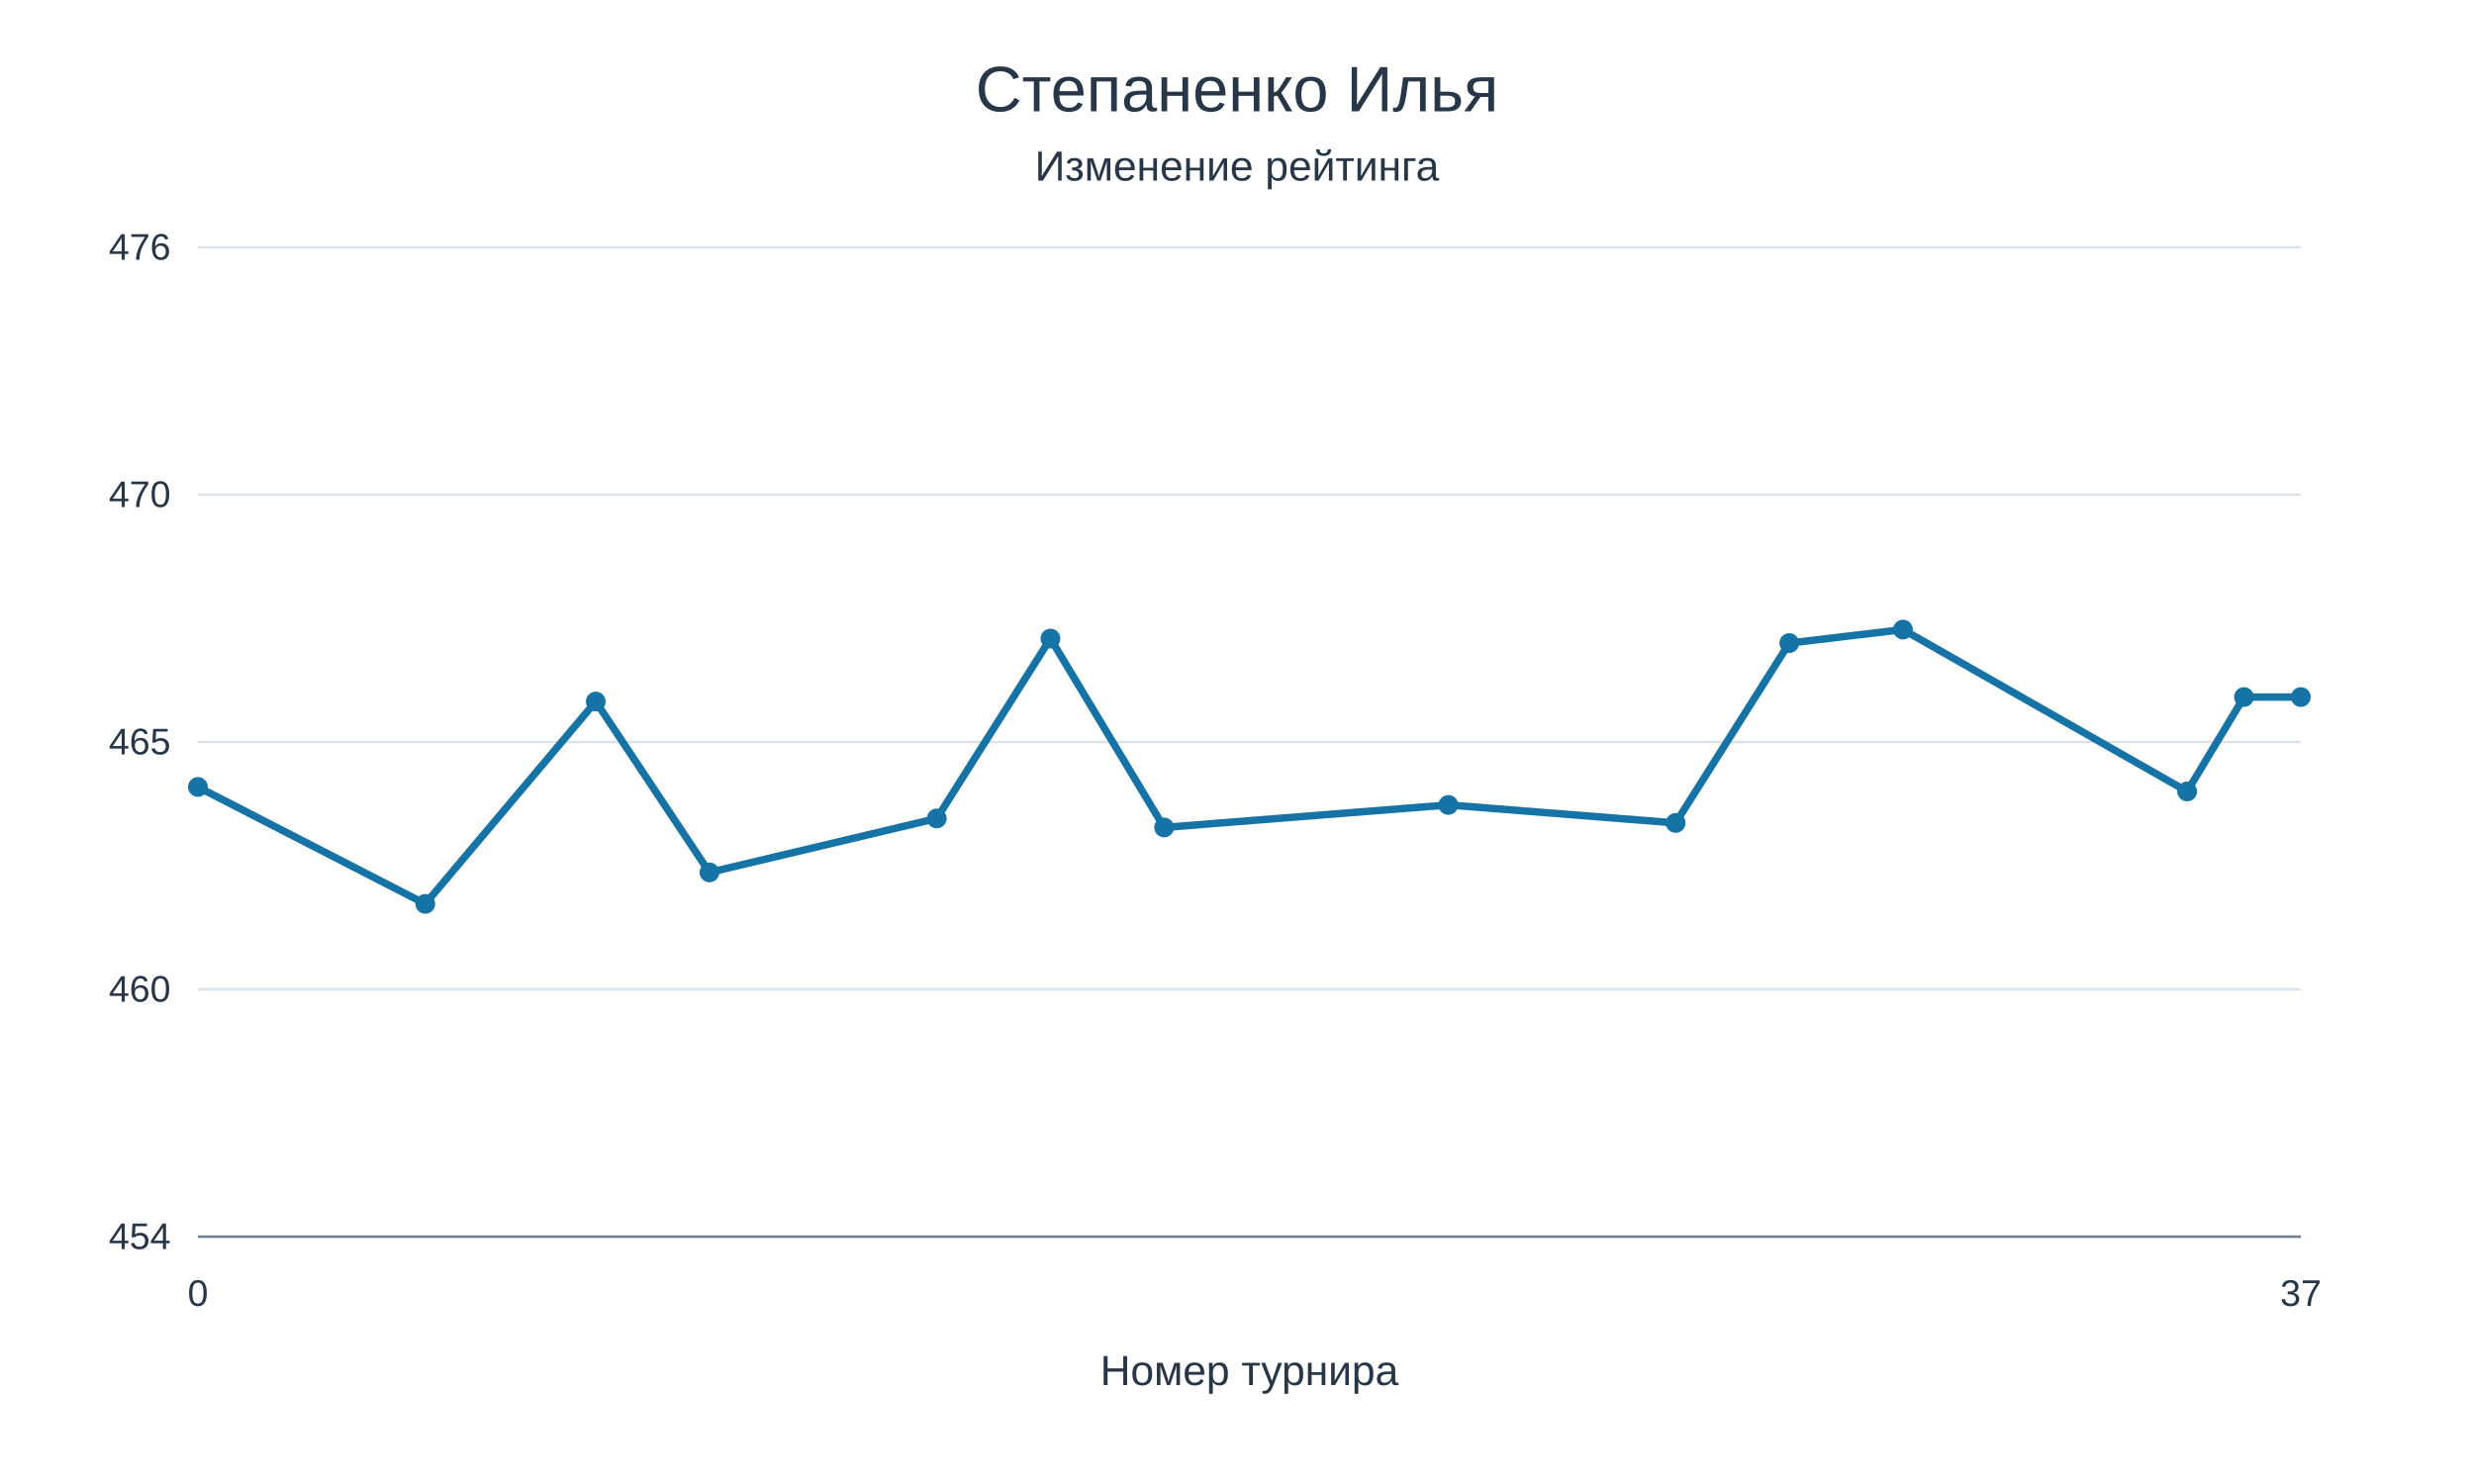
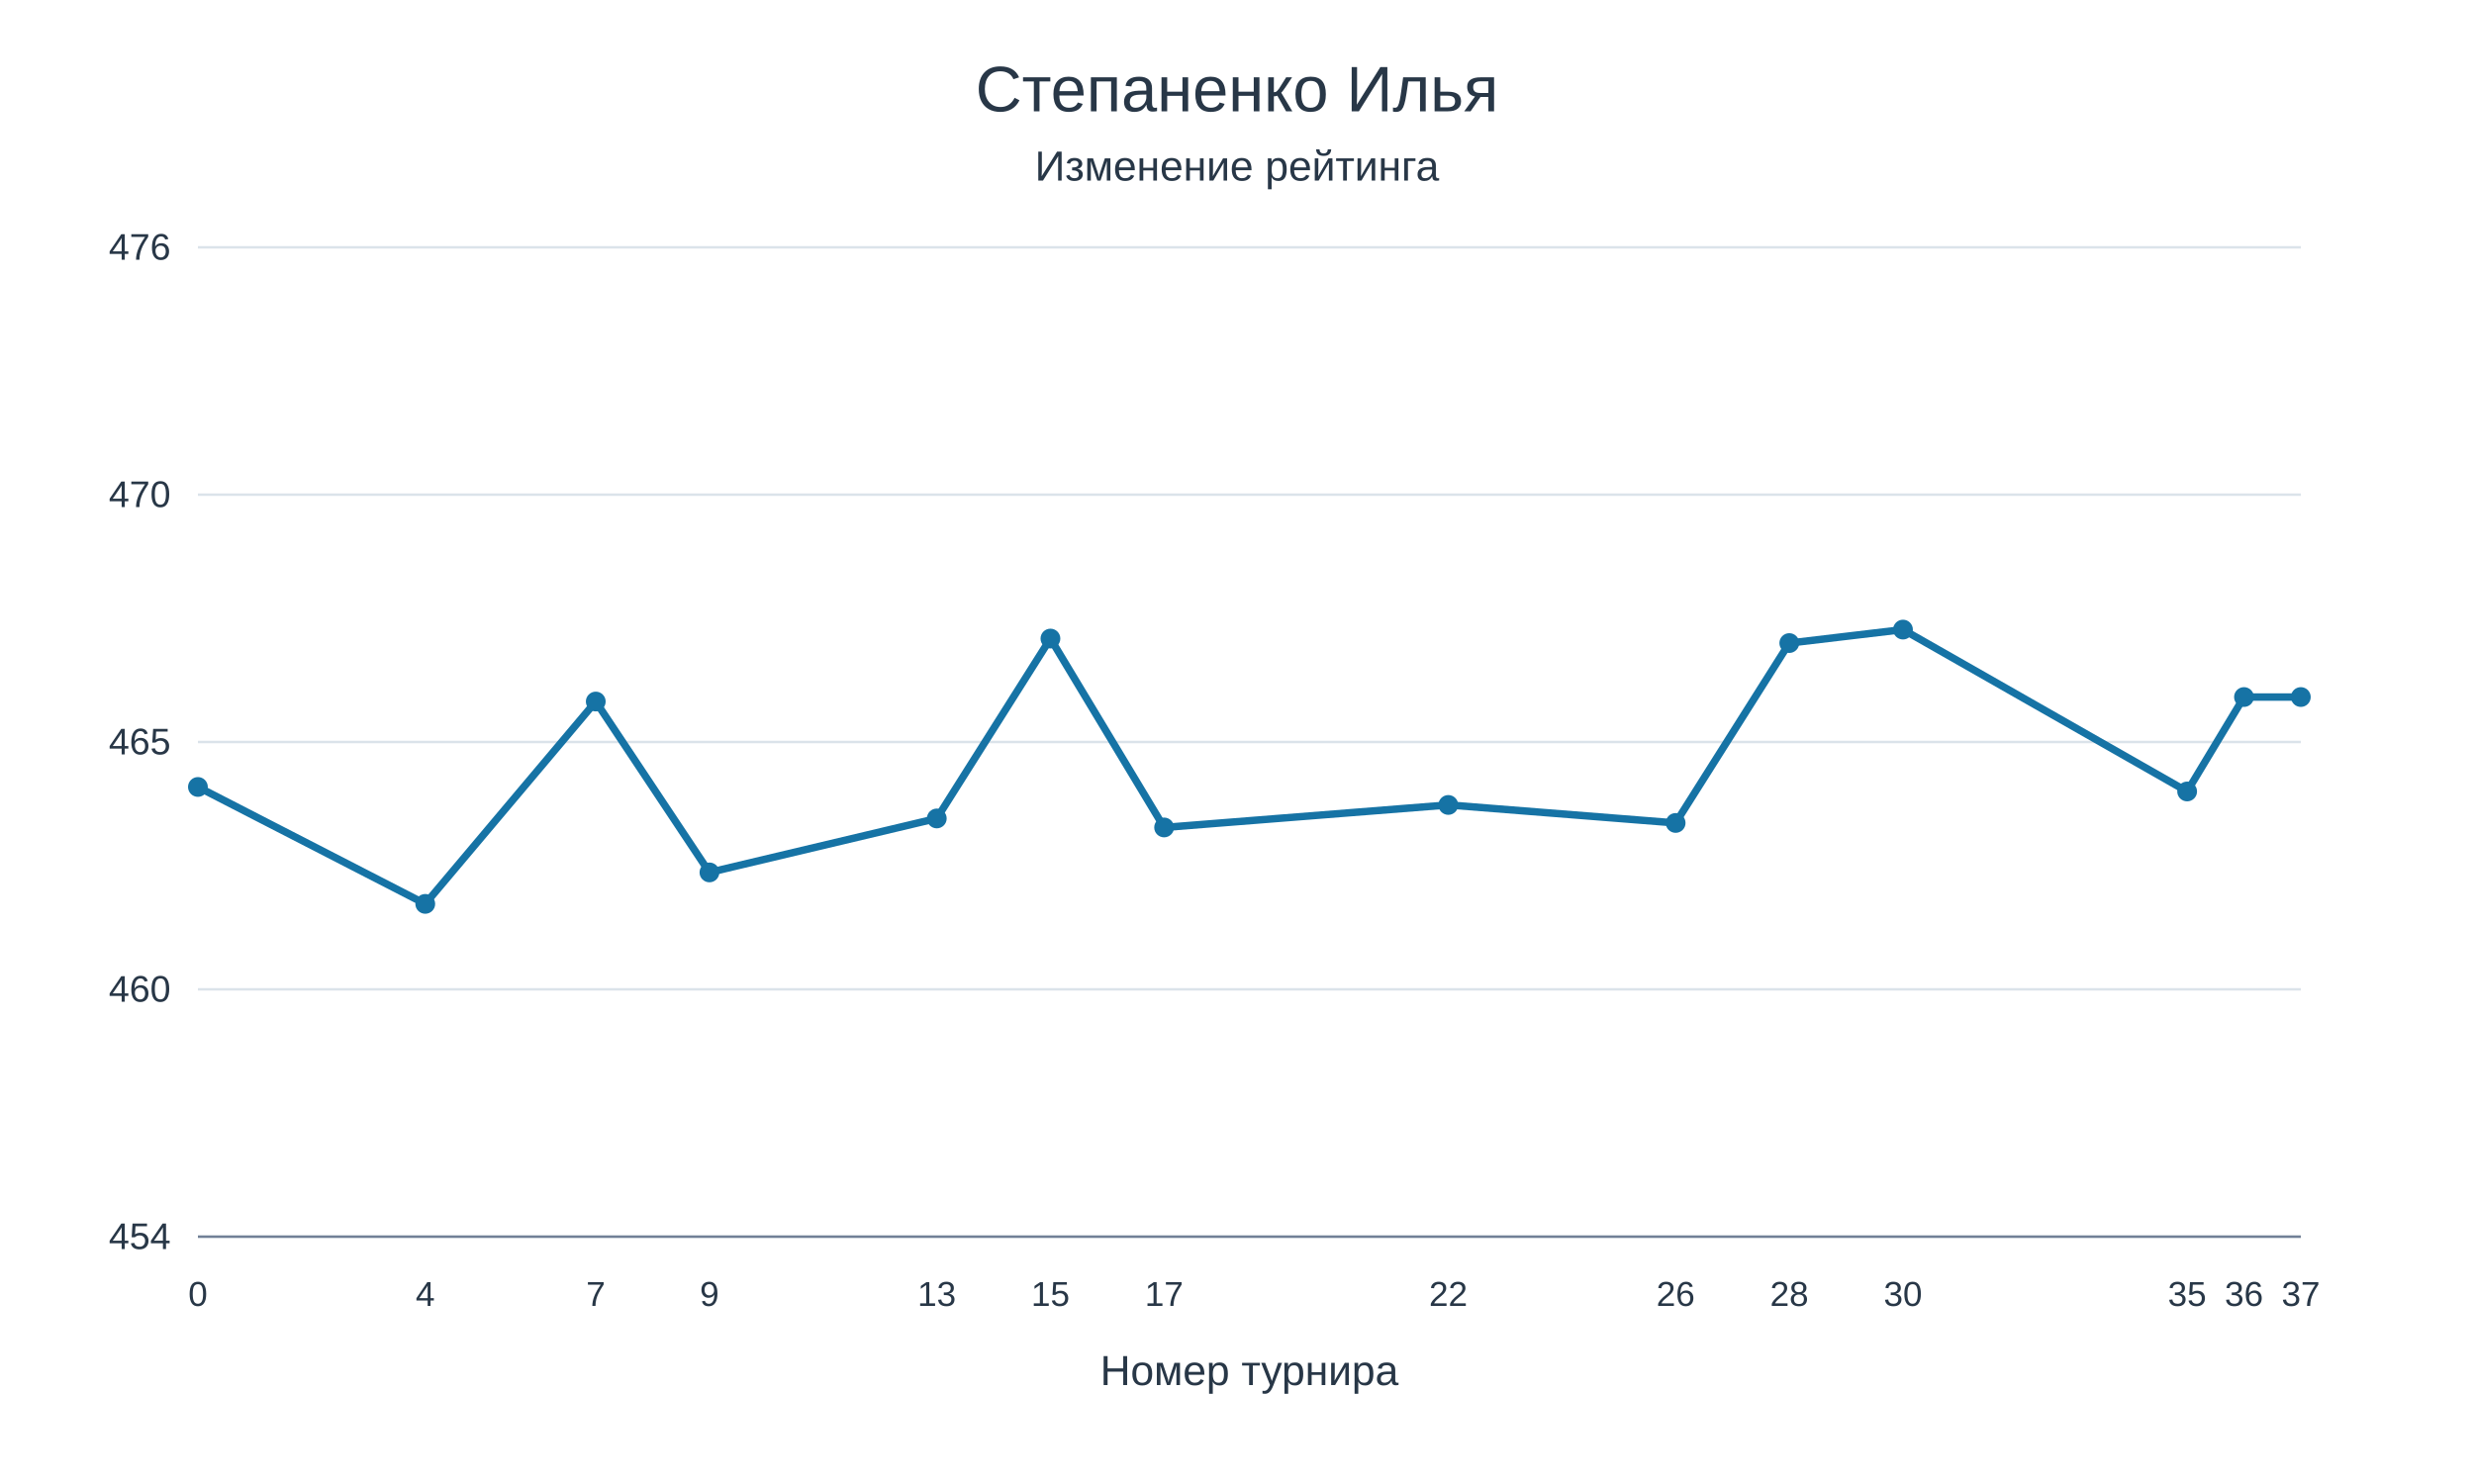
<svg xmlns="http://www.w3.org/2000/svg" viewBox="0 0 1000 600" role="img" aria-label="Рейтинг: Степаненко Илья">
  <rect width="1000" height="600" fill="white" />
  <g font-family="Arial, sans-serif" fill="#283747">
    <text x="500" y="45" text-anchor="middle" font-size="26">Степаненко Илья</text>
    <text x="500" y="73" text-anchor="middle" font-size="17">Изменение рейтинга</text>
    <line x1="80" y1="500.00" x2="930" y2="500.00" stroke="#dbe3ea" />
    <text x="69" y="505.00" text-anchor="end" font-size="15">454</text>
    <line x1="80" y1="400.00" x2="930" y2="400.00" stroke="#dbe3ea" />
    <text x="69" y="405.00" text-anchor="end" font-size="15">460</text>
    <line x1="80" y1="300.00" x2="930" y2="300.00" stroke="#dbe3ea" />
    <text x="69" y="305.00" text-anchor="end" font-size="15">465</text>
    <line x1="80" y1="200.00" x2="930" y2="200.00" stroke="#dbe3ea" />
    <text x="69" y="205.00" text-anchor="end" font-size="15">470</text>
    <line x1="80" y1="100.00" x2="930" y2="100.00" stroke="#dbe3ea" />
    <text x="69" y="105.00" text-anchor="end" font-size="15">476</text>
    <line x1="80" y1="500" x2="930" y2="500" stroke="#718096" />
    <polyline points="80.00,318.18 171.89,365.45 240.81,283.64 286.76,352.73 378.65,330.91 424.59,258.18 470.54,334.55 585.41,325.45 677.30,332.73 723.24,260.00 769.19,254.55 884.05,320.00 907.03,281.82 930.00,281.82" fill="none" stroke="#1673a5" stroke-width="3" />
    <circle cx="80.00" cy="318.18" r="4" fill="#1673a5" />
    <circle cx="171.89" cy="365.45" r="4" fill="#1673a5" />
    <circle cx="240.81" cy="283.64" r="4" fill="#1673a5" />
    <circle cx="286.76" cy="352.73" r="4" fill="#1673a5" />
    <circle cx="378.65" cy="330.91" r="4" fill="#1673a5" />
    <circle cx="424.59" cy="258.18" r="4" fill="#1673a5" />
    <circle cx="470.54" cy="334.55" r="4" fill="#1673a5" />
    <circle cx="585.41" cy="325.45" r="4" fill="#1673a5" />
    <circle cx="677.30" cy="332.73" r="4" fill="#1673a5" />
    <circle cx="723.24" cy="260.00" r="4" fill="#1673a5" />
    <circle cx="769.19" cy="254.55" r="4" fill="#1673a5" />
    <circle cx="884.05" cy="320.00" r="4" fill="#1673a5" />
    <circle cx="907.03" cy="281.82" r="4" fill="#1673a5" />
    <circle cx="930.00" cy="281.82" r="4" fill="#1673a5" />
    <text x="505" y="560" text-anchor="middle" font-size="17">Номер турнира</text>
-     <text x="80" y="528" text-anchor="middle" font-size="15">0</text>
-     <text x="930" y="528" text-anchor="middle" font-size="15">37</text>
+     <text class="tournament-label" x="80.00" y="528" text-anchor="middle" font-size="14">0</text>
+     <text class="tournament-label" x="171.89" y="528" text-anchor="middle" font-size="14">4</text>
+     <text class="tournament-label" x="240.81" y="528" text-anchor="middle" font-size="14">7</text>
+     <text class="tournament-label" x="286.76" y="528" text-anchor="middle" font-size="14">9</text>
+     <text class="tournament-label" x="378.65" y="528" text-anchor="middle" font-size="14">13</text>
+     <text class="tournament-label" x="424.59" y="528" text-anchor="middle" font-size="14">15</text>
+     <text class="tournament-label" x="470.54" y="528" text-anchor="middle" font-size="14">17</text>
+     <text class="tournament-label" x="585.41" y="528" text-anchor="middle" font-size="14">22</text>
+     <text class="tournament-label" x="677.30" y="528" text-anchor="middle" font-size="14">26</text>
+     <text class="tournament-label" x="723.24" y="528" text-anchor="middle" font-size="14">28</text>
+     <text class="tournament-label" x="769.19" y="528" text-anchor="middle" font-size="14">30</text>
+     <text class="tournament-label" x="884.05" y="528" text-anchor="middle" font-size="14">35</text>
+     <text class="tournament-label" x="907.03" y="528" text-anchor="middle" font-size="14">36</text>
+     <text class="tournament-label" x="930.00" y="528" text-anchor="middle" font-size="14">37</text>
  </g>
</svg>
